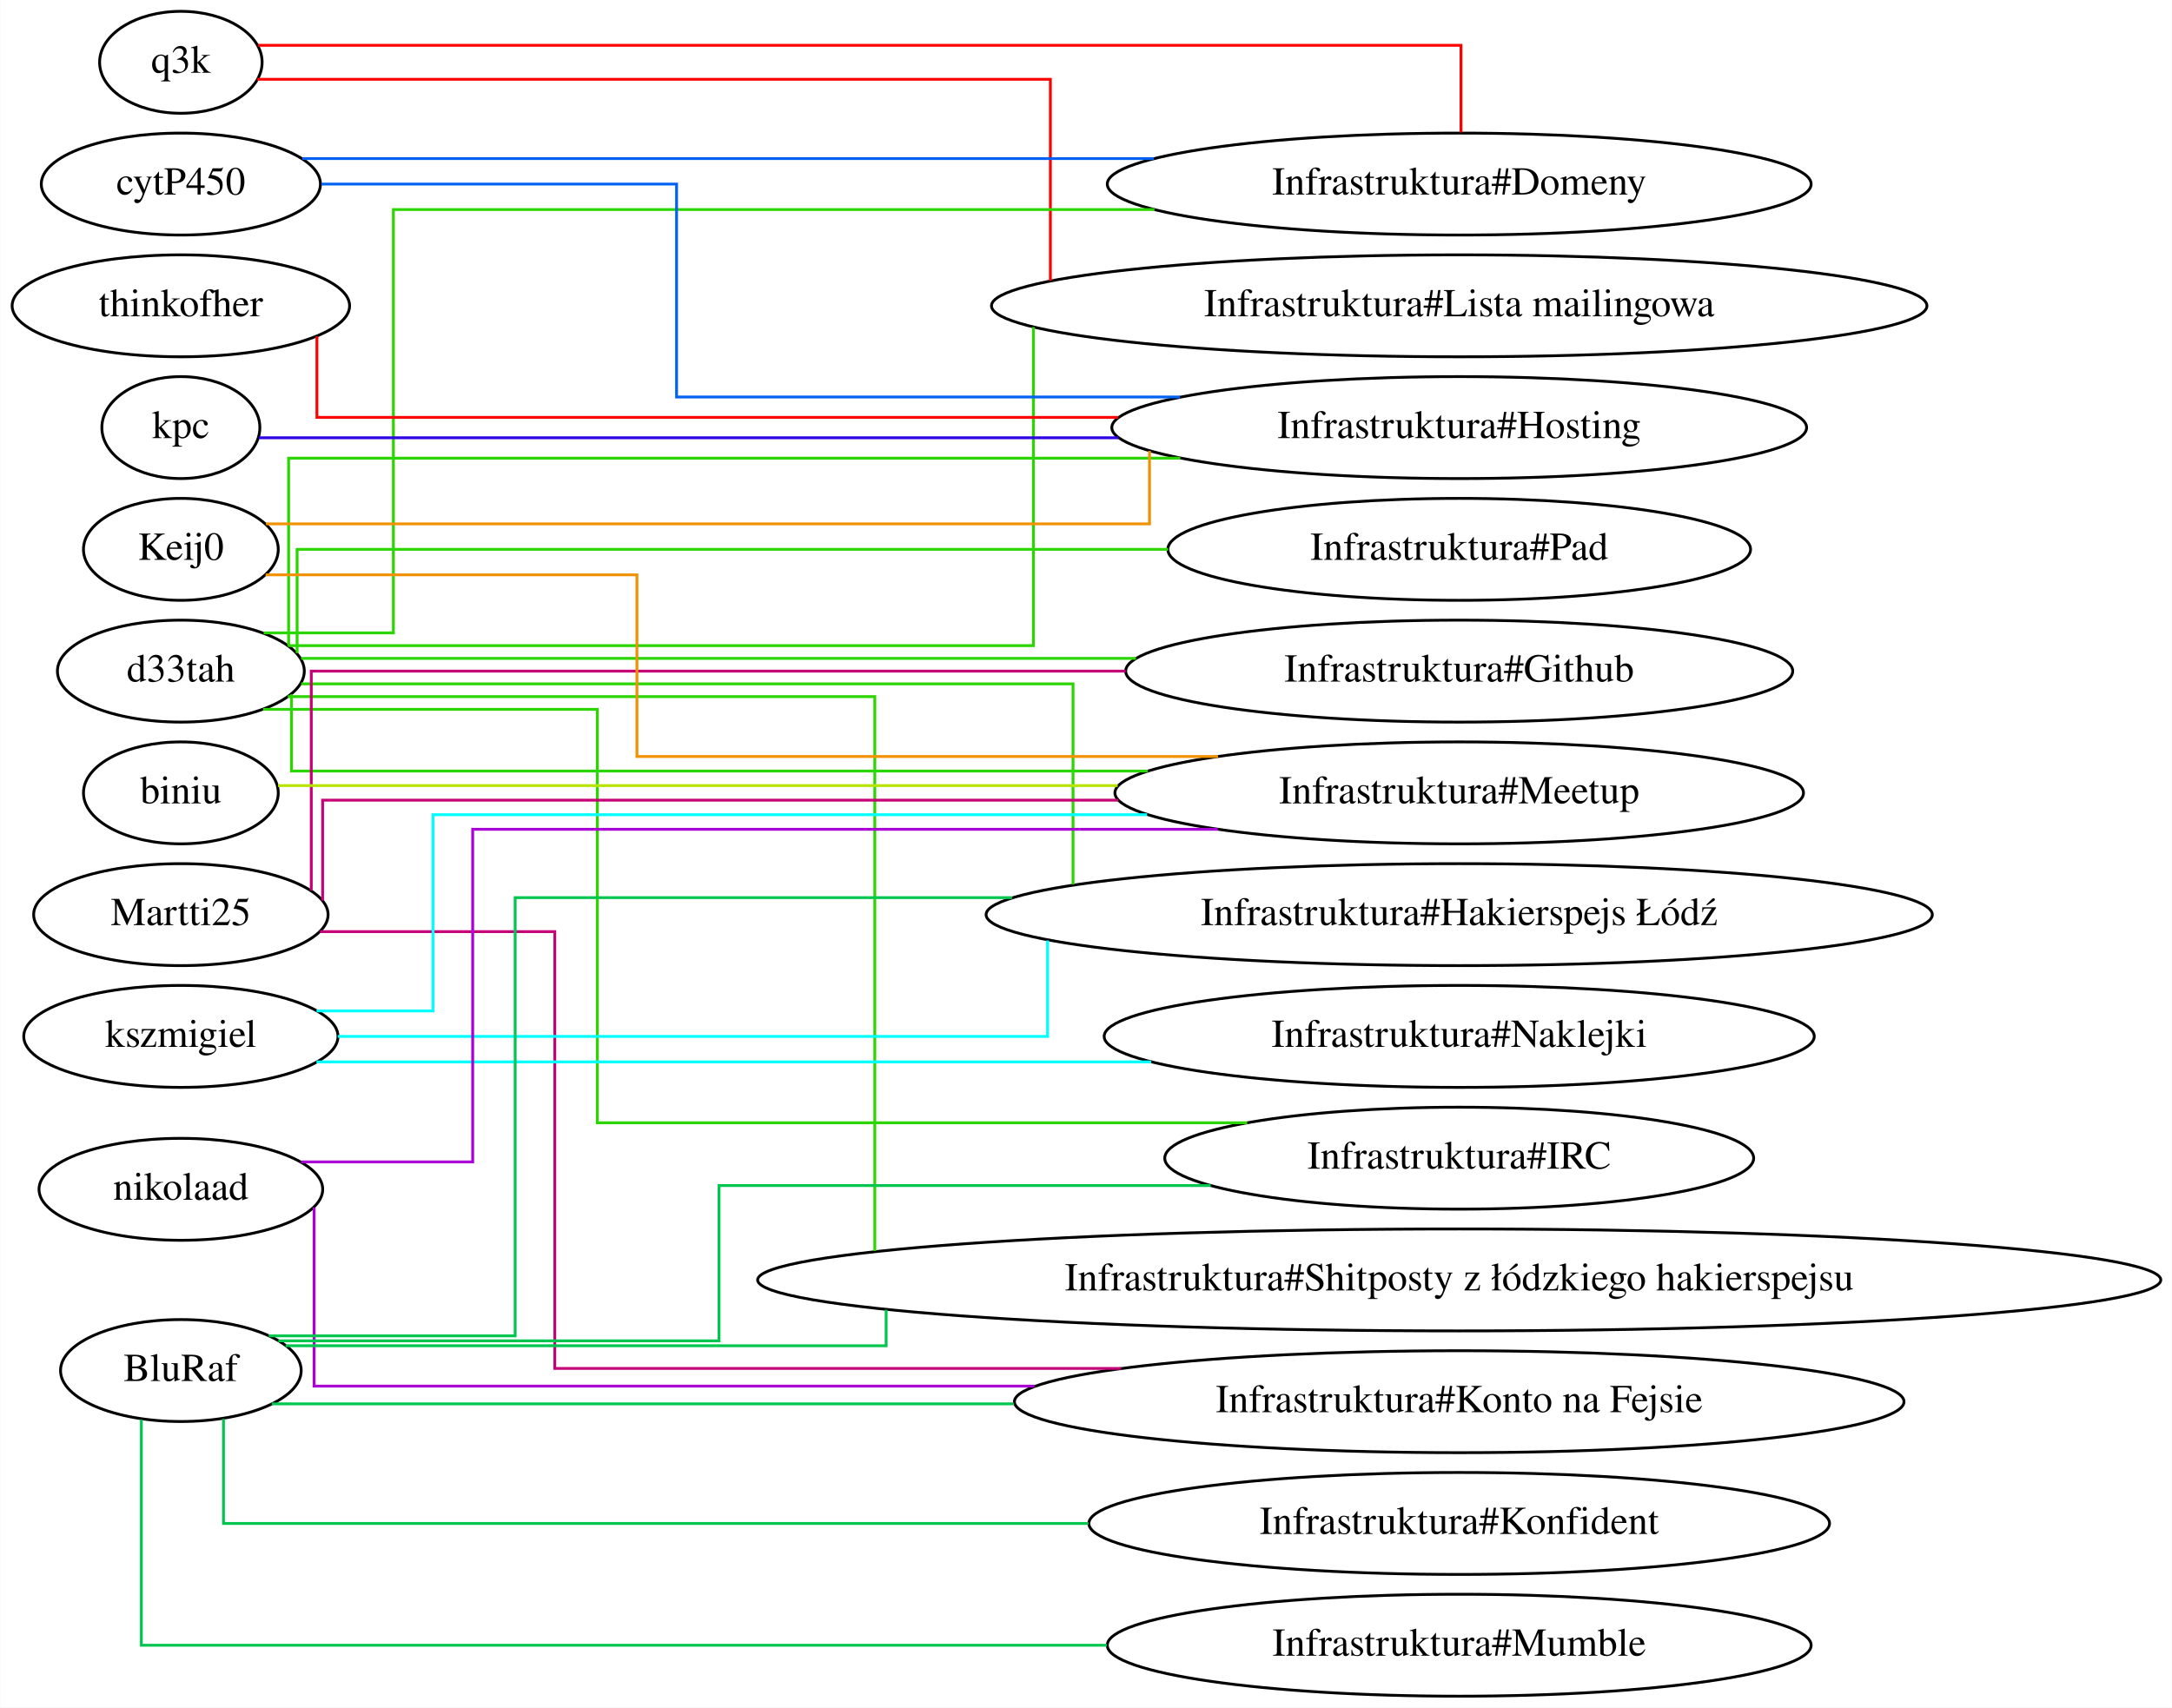
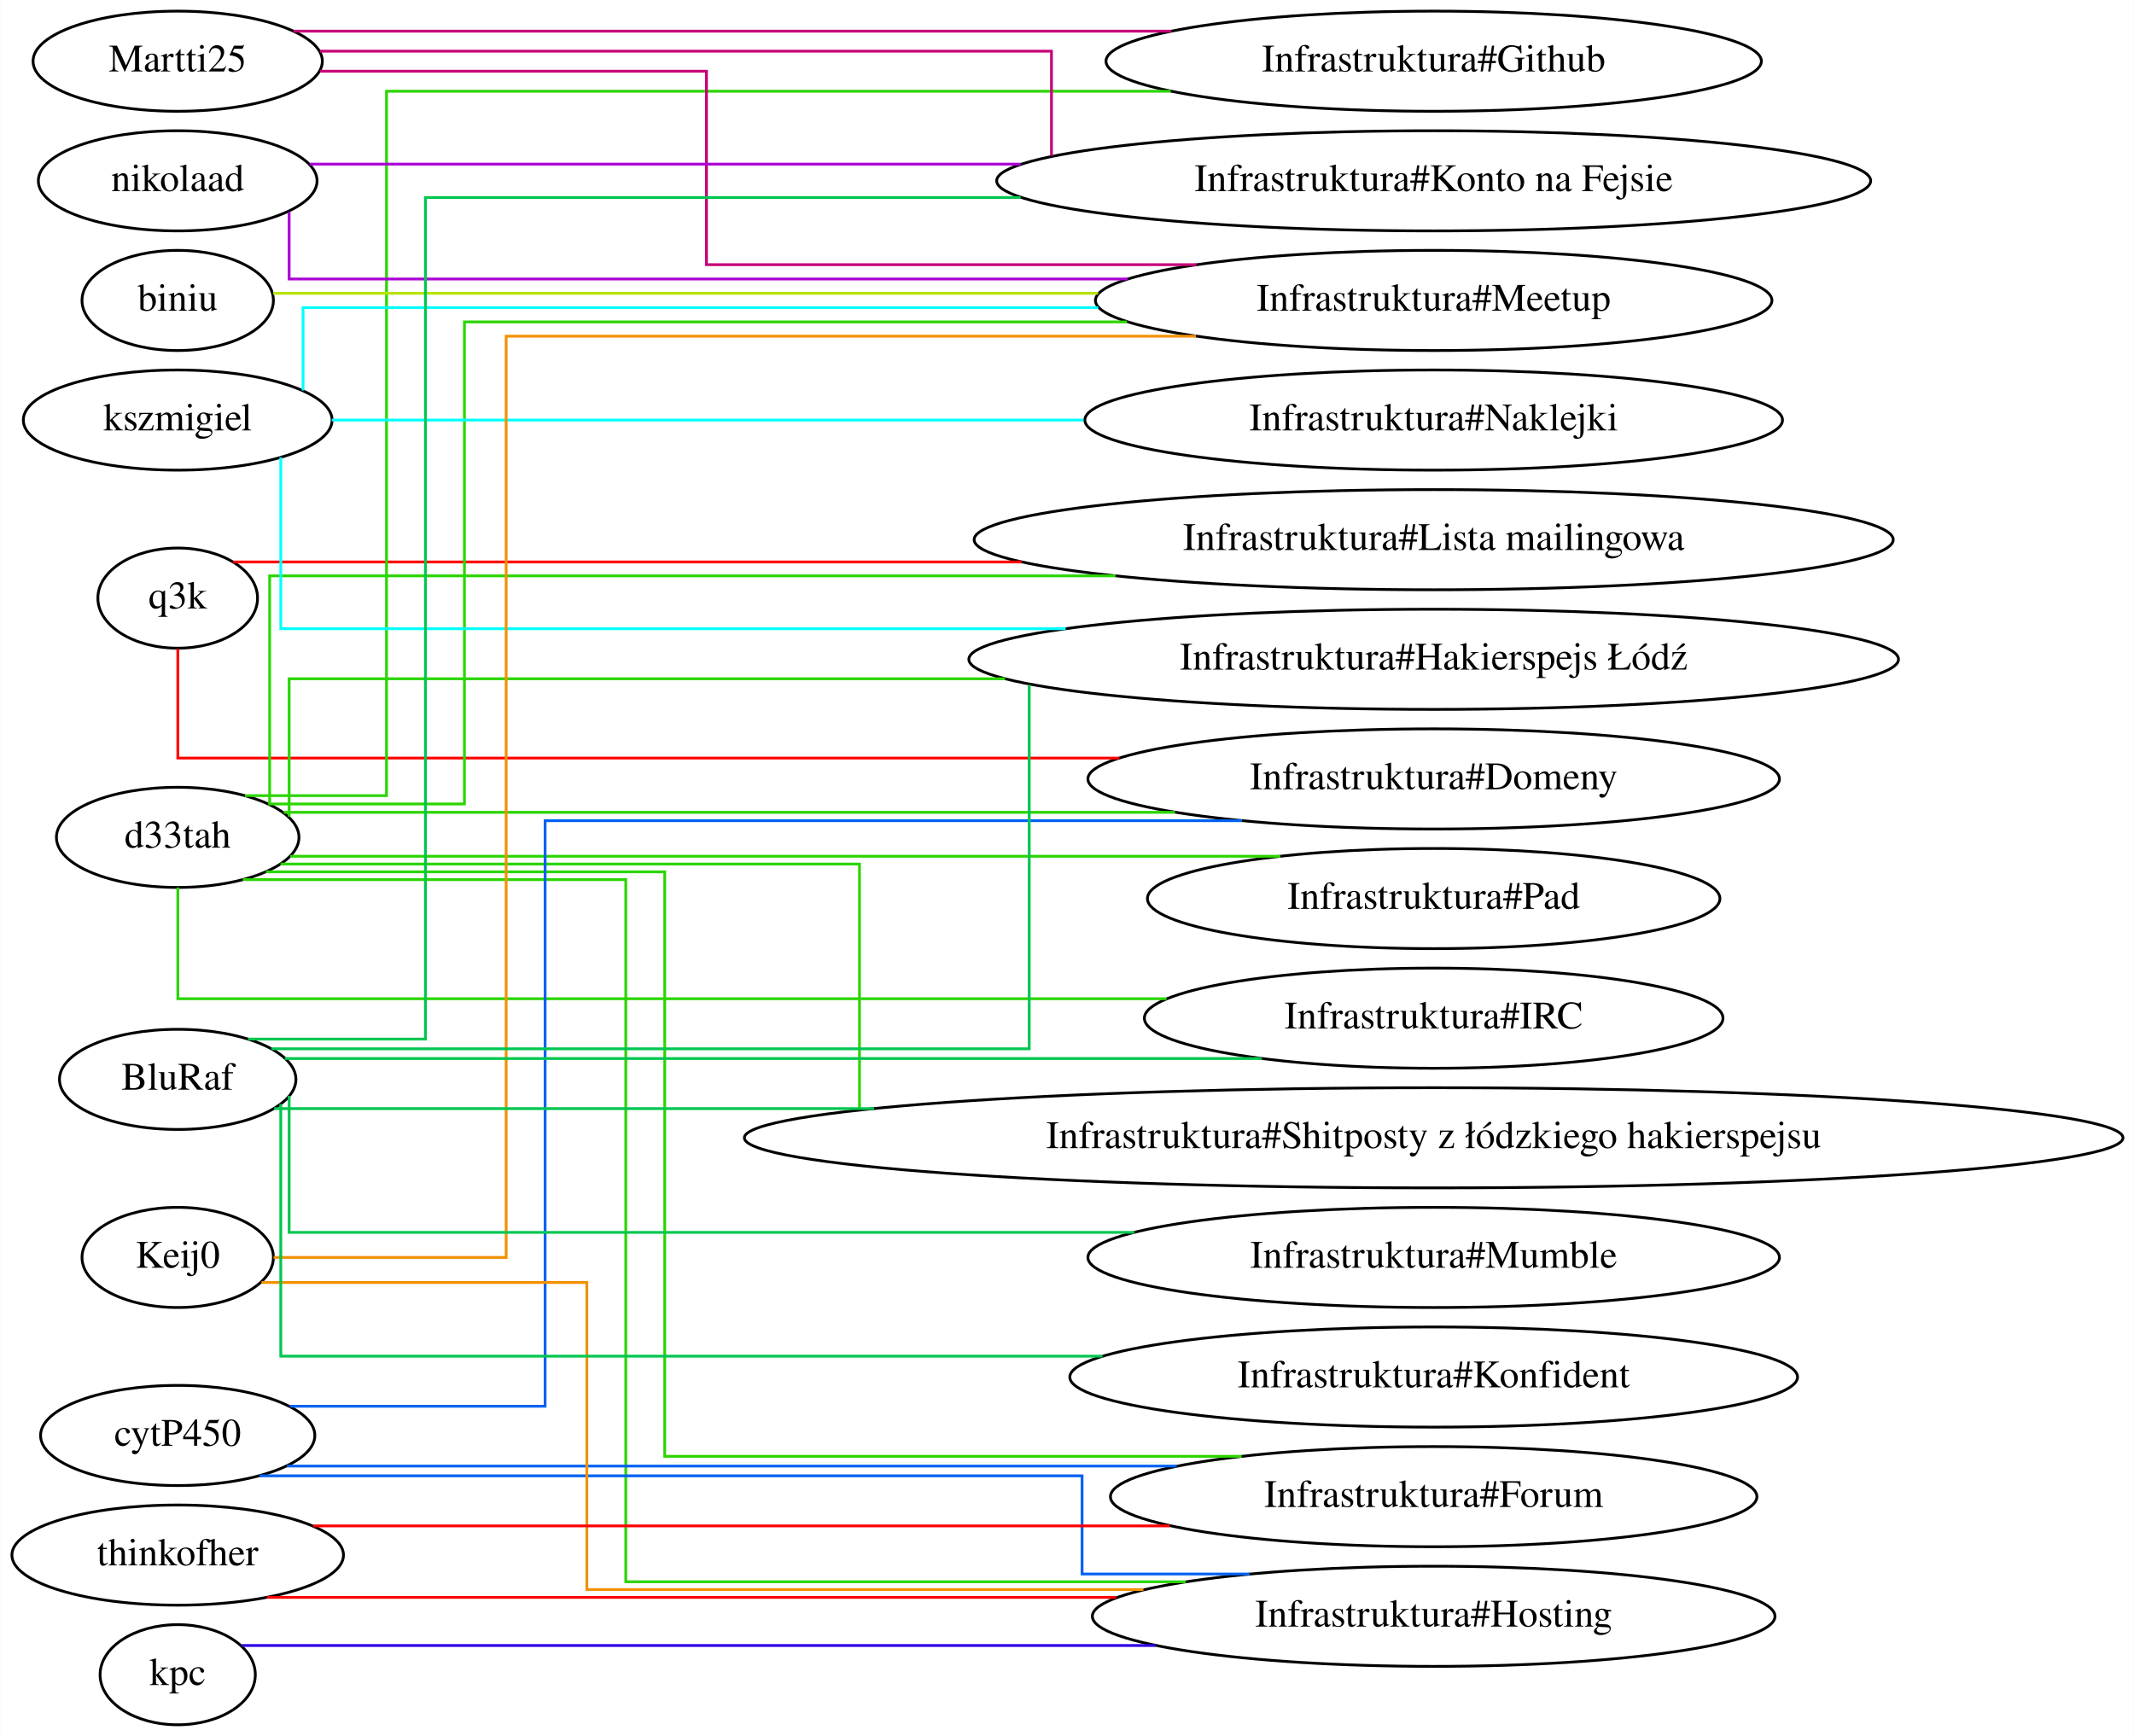
- <svg xmlns="http://www.w3.org/2000/svg" width="767pt" height="603pt" viewBox="0.00 0.00 766.85 603.00">
-   <g id="graph0" class="graph" transform="scale(1 1) rotate(0) translate(4 599)">
-     <polygon fill="#ffffff" stroke="transparent" points="-4,4 -4,-599 762.845,-599 762.845,4 -4,4" />
+ <svg xmlns="http://www.w3.org/2000/svg" width="767pt" height="624pt" viewBox="0.00 0.00 766.85 624.00">
+   <g id="graph0" class="graph" transform="scale(1 1) rotate(0) translate(4 620)">
+     <polygon fill="#ffffff" stroke="transparent" points="-4,4 -4,-620 762.845,-620 762.845,4 -4,4" />
    <g id="node1" class="node">
-       <ellipse fill="none" stroke="#000000" cx="59.795" cy="-577" rx="28.695" ry="18" />
-       <text text-anchor="middle" x="59.795" y="-573.3" font-family="Times,serif" font-size="14.00" fill="#000000">q3k</text>
+       <ellipse fill="none" stroke="#000000" cx="59.795" cy="-405" rx="28.695" ry="18" />
+       <text text-anchor="middle" x="59.795" y="-401.3" font-family="Times,serif" font-size="14.00" fill="#000000">q3k</text>
    </g>
    <g id="node2" class="node">
-       <ellipse fill="none" stroke="#000000" cx="511.217" cy="-534" rx="124.278" ry="18" />
-       <text text-anchor="middle" x="511.217" y="-530.3" font-family="Times,serif" font-size="14.00" fill="#000000">Infrastruktura#Domeny</text>
+       <ellipse fill="none" stroke="#000000" cx="511.217" cy="-340" rx="124.278" ry="18" />
+       <text text-anchor="middle" x="511.217" y="-336.3" font-family="Times,serif" font-size="14.00" fill="#000000">Infrastruktura#Domeny</text>
    </g>
    <g id="edge1" class="edge">
-       <path fill="none" stroke="#ff0000" d="M87.055,-583C184.788,-583 511.845,-583 511.845,-583 511.845,-583 511.845,-566.177 511.845,-552.246" />
+       <path fill="none" stroke="#ff0000" d="M59.845,-386.807C59.845,-369.961 59.845,-347.5 59.845,-347.5 59.845,-347.5 264.491,-347.5 398.191,-347.5" />
    </g>
    <g id="node3" class="node">
-       <ellipse fill="none" stroke="#000000" cx="511.217" cy="-491" rx="165.171" ry="18" />
-       <text text-anchor="middle" x="511.217" y="-487.3" font-family="Times,serif" font-size="14.00" fill="#000000">Infrastruktura#Lista mailingowa</text>
+       <ellipse fill="none" stroke="#000000" cx="511.217" cy="-426" rx="165.171" ry="18" />
+       <text text-anchor="middle" x="511.217" y="-422.3" font-family="Times,serif" font-size="14.00" fill="#000000">Infrastruktura#Lista mailingowa</text>
    </g>
    <g id="edge2" class="edge">
-       <path fill="none" stroke="#ff0000" d="M86.774,-571C161.7,-571 366.845,-571 366.845,-571 366.845,-571 366.845,-520.696 366.845,-499.867" />
+       <path fill="none" stroke="#ff0000" d="M79.774,-418C128.788,-418 258.606,-418 363.133,-418" />
    </g>
    <g id="node4" class="node">
-       <ellipse fill="none" stroke="#000000" cx="59.795" cy="-362" rx="43.592" ry="18" />
-       <text text-anchor="middle" x="59.795" y="-358.3" font-family="Times,serif" font-size="14.00" fill="#000000">d33tah</text>
+       <ellipse fill="none" stroke="#000000" cx="59.795" cy="-319" rx="43.592" ry="18" />
+       <text text-anchor="middle" x="59.795" y="-315.3" font-family="Times,serif" font-size="14.00" fill="#000000">d33tah</text>
    </g>
    <g id="edge3" class="edge">
-       <path fill="none" stroke="#2bd500" d="M89.026,-375.5C110.099,-375.5 134.845,-375.5 134.845,-375.5 134.845,-375.5 134.845,-525 134.845,-525 134.845,-525 292.385,-525 403.616,-525" />
+       <path fill="none" stroke="#2bd500" d="M97.894,-328C168.039,-328 319.466,-328 418.257,-328" />
    </g>
    <g id="edge6" class="edge">
-       <path fill="none" stroke="#2bd500" d="M97.618,-371C178.474,-371 360.845,-371 360.845,-371 360.845,-371 360.845,-457.223 360.845,-483.493" />
+       <path fill="none" stroke="#2bd500" d="M92.845,-330.905C92.845,-356.199 92.845,-413 92.845,-413 92.845,-413 273.023,-413 396.895,-413" />
    </g>
    <g id="node5" class="node">
-       <ellipse fill="none" stroke="#000000" cx="511.217" cy="-362" rx="117.779" ry="18" />
-       <text text-anchor="middle" x="511.217" y="-358.3" font-family="Times,serif" font-size="14.00" fill="#000000">Infrastruktura#Github</text>
+       <ellipse fill="none" stroke="#000000" cx="511.217" cy="-598" rx="117.779" ry="18" />
+       <text text-anchor="middle" x="511.217" y="-594.3" font-family="Times,serif" font-size="14.00" fill="#000000">Infrastruktura#Github</text>
    </g>
    <g id="edge4" class="edge">
-       <path fill="none" stroke="#2bd500" d="M102.263,-366.5C169.096,-366.5 301.081,-366.5 397.084,-366.5" />
+       <path fill="none" stroke="#2bd500" d="M83.954,-334C105.894,-334 134.845,-334 134.845,-334 134.845,-334 134.845,-587.2 134.845,-587.2 134.845,-587.2 305.24,-587.2 416.729,-587.2" />
    </g>
    <g id="node6" class="node">
-       <ellipse fill="none" stroke="#000000" cx="511.217" cy="-319" rx="121.578" ry="18" />
-       <text text-anchor="middle" x="511.217" y="-315.3" font-family="Times,serif" font-size="14.00" fill="#000000">Infrastruktura#Meetup</text>
+       <ellipse fill="none" stroke="#000000" cx="511.217" cy="-512" rx="121.578" ry="18" />
+       <text text-anchor="middle" x="511.217" y="-508.3" font-family="Times,serif" font-size="14.00" fill="#000000">Infrastruktura#Meetup</text>
    </g>
    <g id="edge5" class="edge">
-       <path fill="none" stroke="#2bd500" d="M98.845,-353.816C98.845,-343.392 98.845,-326.714 98.845,-326.714 98.845,-326.714 279.092,-326.714 401.251,-326.714" />
+       <path fill="none" stroke="#2bd500" d="M92.401,-331C122.591,-331 162.845,-331 162.845,-331 162.845,-331 162.845,-504.286 162.845,-504.286 162.845,-504.286 298.928,-504.286 400.99,-504.286" />
    </g>
    <g id="node7" class="node">
-       <ellipse fill="none" stroke="#000000" cx="511.217" cy="-276" rx="167.07" ry="18" />
-       <text text-anchor="middle" x="511.217" y="-272.3" font-family="Times,serif" font-size="14.00" fill="#000000">Infrastruktura#Hakierspejs Łódź</text>
+       <ellipse fill="none" stroke="#000000" cx="511.217" cy="-383" rx="167.07" ry="18" />
+       <text text-anchor="middle" x="511.217" y="-379.3" font-family="Times,serif" font-size="14.00" fill="#000000">Infrastruktura#Hakierspejs Łódź</text>
    </g>
    <g id="edge7" class="edge">
-       <path fill="none" stroke="#2bd500" d="M102.284,-357.5C188.279,-357.5 374.845,-357.5 374.845,-357.5 374.845,-357.5 374.845,-308.746 374.845,-286.655" />
+       <path fill="none" stroke="#2bd500" d="M99.845,-326.452C99.845,-341.902 99.845,-376 99.845,-376 99.845,-376 240.374,-376 357.16,-376" />
    </g>
    <g id="node8" class="node">
-       <ellipse fill="none" stroke="#000000" cx="511.217" cy="-147" rx="247.756" ry="18" />
-       <text text-anchor="middle" x="511.217" y="-143.3" font-family="Times,serif" font-size="14.00" fill="#000000">Infrastruktura#Shitposty z łódzkiego hakierspejsu</text>
+       <ellipse fill="none" stroke="#000000" cx="511.217" cy="-211" rx="247.756" ry="18" />
+       <text text-anchor="middle" x="511.217" y="-207.3" font-family="Times,serif" font-size="14.00" fill="#000000">Infrastruktura#Shitposty z łódzkiego hakierspejsu</text>
    </g>
    <g id="edge8" class="edge">
-       <path fill="none" stroke="#2bd500" d="M97.547,-353C166.286,-353 304.845,-353 304.845,-353 304.845,-353 304.845,-198.782 304.845,-157.216" />
+       <path fill="none" stroke="#2bd500" d="M96.747,-309.4C165.204,-309.4 304.845,-309.4 304.845,-309.4 304.845,-309.4 304.845,-246.301 304.845,-221.16" />
    </g>
    <g id="node9" class="node">
-       <ellipse fill="none" stroke="#000000" cx="511.217" cy="-190" rx="103.981" ry="18" />
-       <text text-anchor="middle" x="511.217" y="-186.3" font-family="Times,serif" font-size="14.00" fill="#000000">Infrastruktura#IRC</text>
+       <ellipse fill="none" stroke="#000000" cx="511.217" cy="-254" rx="103.981" ry="18" />
+       <text text-anchor="middle" x="511.217" y="-250.3" font-family="Times,serif" font-size="14.00" fill="#000000">Infrastruktura#IRC</text>
    </g>
    <g id="edge9" class="edge">
-       <path fill="none" stroke="#2bd500" d="M88.847,-348.5C131.702,-348.5 206.845,-348.5 206.845,-348.5 206.845,-348.5 206.845,-202.5 206.845,-202.5 206.845,-202.5 346.248,-202.5 436.37,-202.5" />
+       <path fill="none" stroke="#2bd500" d="M59.845,-300.966C59.845,-283.94 59.845,-261 59.845,-261 59.845,-261 282.687,-261 415.217,-261" />
    </g>
    <g id="node10" class="node">
-       <ellipse fill="none" stroke="#000000" cx="511.217" cy="-448" rx="122.678" ry="18" />
-       <text text-anchor="middle" x="511.217" y="-444.3" font-family="Times,serif" font-size="14.00" fill="#000000">Infrastruktura#Hosting</text>
+       <ellipse fill="none" stroke="#000000" cx="511.217" cy="-39" rx="122.678" ry="18" />
+       <text text-anchor="middle" x="511.217" y="-35.3" font-family="Times,serif" font-size="14.00" fill="#000000">Infrastruktura#Hosting</text>
    </g>
    <g id="edge10" class="edge">
-       <path fill="none" stroke="#2bd500" d="M97.845,-370.922C97.845,-390.841 97.845,-437.2 97.845,-437.2 97.845,-437.2 290.463,-437.2 412.73,-437.2" />
+       <path fill="none" stroke="#2bd500" d="M83.213,-303.8C127.88,-303.8 220.845,-303.8 220.845,-303.8 220.845,-303.8 220.845,-51.4 220.845,-51.4 220.845,-51.4 336.767,-51.4 422.123,-51.4" />
    </g>
    <g id="node11" class="node">
-       <ellipse fill="none" stroke="#000000" cx="511.217" cy="-405" rx="102.882" ry="18" />
-       <text text-anchor="middle" x="511.217" y="-401.3" font-family="Times,serif" font-size="14.00" fill="#000000">Infrastruktura#Pad</text>
+       <ellipse fill="none" stroke="#000000" cx="511.217" cy="-297" rx="102.882" ry="18" />
+       <text text-anchor="middle" x="511.217" y="-293.3" font-family="Times,serif" font-size="14.00" fill="#000000">Infrastruktura#Pad</text>
    </g>
    <g id="edge11" class="edge">
-       <path fill="none" stroke="#2bd500" d="M100.845,-368.345C100.845,-380.306 100.845,-405 100.845,-405 100.845,-405 286.903,-405 408.457,-405" />
+       <path fill="none" stroke="#2bd500" d="M100.253,-312.2C181.407,-312.2 364.141,-312.2 456.123,-312.2" />
    </g>
    <g id="node12" class="node">
-       <ellipse fill="none" stroke="#000000" cx="59.795" cy="-534" rx="49.291" ry="18" />
-       <text text-anchor="middle" x="59.795" y="-530.3" font-family="Times,serif" font-size="14.00" fill="#000000">cytP450</text>
+       <ellipse fill="none" stroke="#000000" cx="511.217" cy="-82" rx="116.18" ry="18" />
+       <text text-anchor="middle" x="511.217" y="-78.3" font-family="Times,serif" font-size="14.00" fill="#000000">Infrastruktura#Forum</text>
    </g>
    <g id="edge12" class="edge">
-       <path fill="none" stroke="#0061f2" d="M102.67,-543C171.116,-543 307.149,-543 403.408,-543" />
+       <path fill="none" stroke="#2bd500" d="M91.495,-306.6C141.94,-306.6 234.845,-306.6 234.845,-306.6 234.845,-306.6 234.845,-96.5 234.845,-96.5 234.845,-96.5 360.331,-96.5 442.19,-96.5" />
+     </g>
+     <g id="node13" class="node">
+       <ellipse fill="none" stroke="#000000" cx="59.795" cy="-104" rx="49.291" ry="18" />
+       <text text-anchor="middle" x="59.795" y="-100.3" font-family="Times,serif" font-size="14.00" fill="#000000">cytP450</text>
    </g>
    <g id="edge13" class="edge">
-       <path fill="none" stroke="#0061f2" d="M109.489,-534C161.242,-534 234.845,-534 234.845,-534 234.845,-534 234.845,-458.8 234.845,-458.8 234.845,-458.8 333.241,-458.8 412.611,-458.8" />
-     </g>
-     <g id="node13" class="node">
-       <ellipse fill="none" stroke="#000000" cx="59.795" cy="-276" rx="51.991" ry="18" />
-       <text text-anchor="middle" x="59.795" y="-272.3" font-family="Times,serif" font-size="14.00" fill="#000000">Martti25</text>
+       <path fill="none" stroke="#0061f2" d="M100.132,-114.5C138.965,-114.5 191.845,-114.5 191.845,-114.5 191.845,-114.5 191.845,-325 191.845,-325 191.845,-325 348.425,-325 442.312,-325" />
    </g>
    <g id="edge14" class="edge">
-       <path fill="none" stroke="#c60077" d="M105.845,-284.56C105.845,-306.313 105.845,-362 105.845,-362 105.845,-362 273.735,-362 393.423,-362" />
+       <path fill="none" stroke="#0061f2" d="M89.214,-89.5C169.228,-89.5 384.845,-89.5 384.845,-89.5 384.845,-89.5 384.845,-54.2 384.845,-54.2 384.845,-54.2 414.495,-54.2 445.071,-54.2" />
    </g>
    <g id="edge15" class="edge">
-       <path fill="none" stroke="#c60077" d="M109.845,-280.957C109.845,-291.753 109.845,-316.429 109.845,-316.429 109.845,-316.429 272.566,-316.429 390.793,-316.429" />
+       <path fill="none" stroke="#0061f2" d="M99.066,-93C169.854,-93 320.608,-93 418.84,-93" />
    </g>
    <g id="node14" class="node">
-       <ellipse fill="none" stroke="#000000" cx="511.217" cy="-104" rx="157.072" ry="18" />
-       <text text-anchor="middle" x="511.217" y="-100.3" font-family="Times,serif" font-size="14.00" fill="#000000">Infrastruktura#Konto na Fejsie</text>
+       <ellipse fill="none" stroke="#000000" cx="59.795" cy="-598" rx="51.991" ry="18" />
+       <text text-anchor="middle" x="59.795" y="-594.3" font-family="Times,serif" font-size="14.00" fill="#000000">Martti25</text>
    </g>
    <g id="edge16" class="edge">
-       <path fill="none" stroke="#c60077" d="M108.966,-270C146.509,-270 191.845,-270 191.845,-270 191.845,-270 191.845,-115.75 191.845,-115.75 191.845,-115.75 301.128,-115.75 391.841,-115.75" />
+       <path fill="none" stroke="#c60077" d="M101.454,-608.8C172.719,-608.8 319.726,-608.8 416.894,-608.8" />
+     </g>
+     <g id="edge17" class="edge">
+       <path fill="none" stroke="#c60077" d="M110.975,-594.4C167.265,-594.4 249.845,-594.4 249.845,-594.4 249.845,-594.4 249.845,-524.857 249.845,-524.857 249.845,-524.857 349.723,-524.857 425.996,-524.857" />
    </g>
    <g id="node15" class="node">
-       <ellipse fill="none" stroke="#000000" cx="59.795" cy="-319" rx="34.394" ry="18" />
-       <text text-anchor="middle" x="59.795" y="-315.3" font-family="Times,serif" font-size="14.00" fill="#000000">biniu</text>
-     </g>
-     <g id="edge17" class="edge">
-       <path fill="none" stroke="#b6e400" d="M94.095,-321.571C156.439,-321.571 291.079,-321.571 390.612,-321.571" />
+       <ellipse fill="none" stroke="#000000" cx="511.217" cy="-555" rx="157.072" ry="18" />
+       <text text-anchor="middle" x="511.217" y="-551.3" font-family="Times,serif" font-size="14.00" fill="#000000">Infrastruktura#Konto na Fejsie</text>
+     </g>
+     <g id="edge18" class="edge">
+       <path fill="none" stroke="#c60077" d="M110.951,-601.6C199.941,-601.6 373.845,-601.6 373.845,-601.6 373.845,-601.6 373.845,-577.526 373.845,-563.985" />
    </g>
    <g id="node16" class="node">
-       <ellipse fill="none" stroke="#000000" cx="59.795" cy="-233" rx="55.491" ry="18" />
-       <text text-anchor="middle" x="59.795" y="-229.3" font-family="Times,serif" font-size="14.00" fill="#000000">kszmigiel</text>
-     </g>
-     <g id="edge18" class="edge">
-       <path fill="none" stroke="#00ffff" d="M107.709,-242C128.786,-242 148.845,-242 148.845,-242 148.845,-242 148.845,-311.286 148.845,-311.286 148.845,-311.286 294.406,-311.286 401.018,-311.286" />
+       <ellipse fill="none" stroke="#000000" cx="59.795" cy="-512" rx="34.394" ry="18" />
+       <text text-anchor="middle" x="59.795" y="-508.3" font-family="Times,serif" font-size="14.00" fill="#000000">biniu</text>
    </g>
    <g id="edge19" class="edge">
-       <path fill="none" stroke="#00ffff" d="M115.218,-233C203.414,-233 365.845,-233 365.845,-233 365.845,-233 365.845,-254.258 365.845,-266.881" />
+       <path fill="none" stroke="#b6e400" d="M94.095,-514.571C156.439,-514.571 291.079,-514.571 390.612,-514.571" />
    </g>
    <g id="node17" class="node">
-       <ellipse fill="none" stroke="#000000" cx="511.217" cy="-233" rx="125.378" ry="18" />
-       <text text-anchor="middle" x="511.217" y="-229.3" font-family="Times,serif" font-size="14.00" fill="#000000">Infrastruktura#Naklejki</text>
+       <ellipse fill="none" stroke="#000000" cx="59.795" cy="-469" rx="55.491" ry="18" />
+       <text text-anchor="middle" x="59.795" y="-465.3" font-family="Times,serif" font-size="14.00" fill="#000000">kszmigiel</text>
    </g>
    <g id="edge20" class="edge">
-       <path fill="none" stroke="#00ffff" d="M107.677,-224C177.339,-224 308.547,-224 402.447,-224" />
+       <path fill="none" stroke="#00ffff" d="M104.845,-479.622C104.845,-491.6 104.845,-509.429 104.845,-509.429 104.845,-509.429 270.859,-509.429 390.667,-509.429" />
+     </g>
+     <g id="edge21" class="edge">
+       <path fill="none" stroke="#00ffff" d="M96.845,-455.591C96.845,-434.019 96.845,-394 96.845,-394 96.845,-394 257.699,-394 378.968,-394" />
    </g>
    <g id="node18" class="node">
-       <ellipse fill="none" stroke="#000000" cx="59.795" cy="-179" rx="50.091" ry="18" />
-       <text text-anchor="middle" x="59.795" y="-175.3" font-family="Times,serif" font-size="14.00" fill="#000000">nikolaad</text>
-     </g>
-     <g id="edge21" class="edge">
-       <path fill="none" stroke="#ab00d5" d="M102.304,-188.667C130.691,-188.667 162.845,-188.667 162.845,-188.667 162.845,-188.667 162.845,-306.143 162.845,-306.143 162.845,-306.143 322.861,-306.143 425.996,-306.143" />
+       <ellipse fill="none" stroke="#000000" cx="511.217" cy="-469" rx="125.378" ry="18" />
+       <text text-anchor="middle" x="511.217" y="-465.3" font-family="Times,serif" font-size="14.00" fill="#000000">Infrastruktura#Naklejki</text>
    </g>
    <g id="edge22" class="edge">
-       <path fill="none" stroke="#ab00d5" d="M106.845,-172.586C106.845,-155.381 106.845,-109.5 106.845,-109.5 106.845,-109.5 246.139,-109.5 361.219,-109.5" />
+       <path fill="none" stroke="#00ffff" d="M115.148,-469C182.012,-469 296.56,-469 385.321,-469" />
    </g>
    <g id="node19" class="node">
-       <ellipse fill="none" stroke="#000000" cx="59.795" cy="-405" rx="34.394" ry="18" />
-       <text text-anchor="middle" x="59.795" y="-401.3" font-family="Times,serif" font-size="14.00" fill="#000000">Keij0</text>
+       <ellipse fill="none" stroke="#000000" cx="59.795" cy="-555" rx="50.091" ry="18" />
+       <text text-anchor="middle" x="59.795" y="-551.3" font-family="Times,serif" font-size="14.00" fill="#000000">nikolaad</text>
    </g>
    <g id="edge23" class="edge">
-       <path fill="none" stroke="#f29100" d="M89.71,-396C136.284,-396 220.845,-396 220.845,-396 220.845,-396 220.845,-331.857 220.845,-331.857 220.845,-331.857 340.378,-331.857 426.058,-331.857" />
+       <path fill="none" stroke="#ab00d5" d="M99.845,-543.835C99.845,-533.498 99.845,-519.714 99.845,-519.714 99.845,-519.714 279.389,-519.714 401.248,-519.714" />
    </g>
    <g id="edge24" class="edge">
-       <path fill="none" stroke="#f29100" d="M89.85,-414C173.316,-414 401.845,-414 401.845,-414 401.845,-414 401.845,-429.707 401.845,-439.769" />
+       <path fill="none" stroke="#ab00d5" d="M107.252,-561C167.466,-561 274.149,-561 362.765,-561" />
    </g>
    <g id="node20" class="node">
-       <ellipse fill="none" stroke="#000000" cx="59.795" cy="-115" rx="42.494" ry="18" />
-       <text text-anchor="middle" x="59.795" y="-111.3" font-family="Times,serif" font-size="14.00" fill="#000000">BluRaf</text>
+       <ellipse fill="none" stroke="#000000" cx="59.795" cy="-168" rx="34.394" ry="18" />
+       <text text-anchor="middle" x="59.795" y="-164.3" font-family="Times,serif" font-size="14.00" fill="#000000">Keij0</text>
    </g>
    <g id="edge25" class="edge">
-       <path fill="none" stroke="#00c64f" d="M90.811,-127.25C125.787,-127.25 177.845,-127.25 177.845,-127.25 177.845,-127.25 177.845,-282 177.845,-282 177.845,-282 267.151,-282 353.318,-282" />
+       <path fill="none" stroke="#f29100" d="M94.257,-168C129.101,-168 177.845,-168 177.845,-168 177.845,-168 177.845,-499.143 177.845,-499.143 177.845,-499.143 327.025,-499.143 425.799,-499.143" />
    </g>
    <g id="edge26" class="edge">
-       <path fill="none" stroke="#00c64f" d="M96.811,-123.75C166.189,-123.75 308.845,-123.75 308.845,-123.75 308.845,-123.75 308.845,-130.312 308.845,-136.463" />
+       <path fill="none" stroke="#f29100" d="M89.907,-159C132.929,-159 206.845,-159 206.845,-159 206.845,-159 206.845,-48.6 206.845,-48.6 206.845,-48.6 318.786,-48.6 406.896,-48.6" />
+     </g>
+     <g id="node21" class="node">
+       <ellipse fill="none" stroke="#000000" cx="59.795" cy="-232" rx="42.494" ry="18" />
+       <text text-anchor="middle" x="59.795" y="-228.3" font-family="Times,serif" font-size="14.00" fill="#000000">BluRaf</text>
    </g>
    <g id="edge27" class="edge">
-       <path fill="none" stroke="#00c64f" d="M94.212,-125.5C148.979,-125.5 249.845,-125.5 249.845,-125.5 249.845,-125.5 249.845,-180.333 249.845,-180.333 249.845,-180.333 347.526,-180.333 423.457,-180.333" />
+       <path fill="none" stroke="#00c64f" d="M93.423,-243C172.927,-243 365.845,-243 365.845,-243 365.845,-243 365.845,-342.668 365.845,-373.814" />
+     </g>
+     <g id="edge28" class="edge">
+       <path fill="none" stroke="#00c64f" d="M94.468,-221.5C141.127,-221.5 227.794,-221.5 310.059,-221.5" />
+     </g>
+     <g id="edge29" class="edge">
+       <path fill="none" stroke="#00c64f" d="M98.283,-239.5C176.533,-239.5 354.769,-239.5 449.447,-239.5" />
+     </g>
+     <g id="edge32" class="edge">
+       <path fill="none" stroke="#00c64f" d="M85.075,-246.5C111.402,-246.5 148.845,-246.5 148.845,-246.5 148.845,-246.5 148.845,-549 148.845,-549 148.845,-549 262.707,-549 362.781,-549" />
+     </g>
+     <g id="node22" class="node">
+       <ellipse fill="none" stroke="#000000" cx="511.217" cy="-168" rx="124.278" ry="18" />
+       <text text-anchor="middle" x="511.217" y="-164.3" font-family="Times,serif" font-size="14.00" fill="#000000">Infrastruktura#Mumble</text>
    </g>
    <g id="edge30" class="edge">
-       <path fill="none" stroke="#00c64f" d="M91.898,-103.25C146.032,-103.25 258.868,-103.25 353.865,-103.25" />
-     </g>
-     <g id="node21" class="node">
-       <ellipse fill="none" stroke="#000000" cx="511.217" cy="-18" rx="124.278" ry="18" />
-       <text text-anchor="middle" x="511.217" y="-14.3" font-family="Times,serif" font-size="14.00" fill="#000000">Infrastruktura#Mumble</text>
-     </g>
-     <g id="edge28" class="edge">
-       <path fill="none" stroke="#00c64f" d="M45.845,-97.658C45.845,-69.758 45.845,-18 45.845,-18 45.845,-18 248.958,-18 386.812,-18" />
-     </g>
-     <g id="node22" class="node">
-       <ellipse fill="none" stroke="#000000" cx="511.217" cy="-61" rx="130.777" ry="18" />
-       <text text-anchor="middle" x="511.217" y="-57.3" font-family="Times,serif" font-size="14.00" fill="#000000">Infrastruktura#Konfident</text>
-     </g>
-     <g id="edge29" class="edge">
-       <path fill="none" stroke="#00c64f" d="M74.845,-97.914C74.845,-82.094 74.845,-61 74.845,-61 74.845,-61 251.755,-61 380.291,-61" />
+       <path fill="none" stroke="#00c64f" d="M99.845,-226.114C99.845,-211.925 99.845,-177 99.845,-177 99.845,-177 281.786,-177 403.672,-177" />
    </g>
    <g id="node23" class="node">
-       <ellipse fill="none" stroke="#000000" cx="59.795" cy="-448" rx="27.895" ry="18" />
-       <text text-anchor="middle" x="59.795" y="-444.3" font-family="Times,serif" font-size="14.00" fill="#000000">kpc</text>
+       <ellipse fill="none" stroke="#000000" cx="511.217" cy="-125" rx="130.777" ry="18" />
+       <text text-anchor="middle" x="511.217" y="-121.3" font-family="Times,serif" font-size="14.00" fill="#000000">Infrastruktura#Konfident</text>
    </g>
    <g id="edge31" class="edge">
-       <path fill="none" stroke="#2e00e4" d="M87.354,-444.4C146.265,-444.4 287.494,-444.4 390.799,-444.4" />
+       <path fill="none" stroke="#00c64f" d="M96.845,-223.17C96.845,-198.819 96.845,-132.5 96.845,-132.5 96.845,-132.5 269.767,-132.5 392.197,-132.5" />
    </g>
    <g id="node24" class="node">
-       <ellipse fill="none" stroke="#000000" cx="59.795" cy="-491" rx="59.59" ry="18" />
-       <text text-anchor="middle" x="59.795" y="-487.3" font-family="Times,serif" font-size="14.00" fill="#000000">thinkofher</text>
-     </g>
-     <g id="edge32" class="edge">
-       <path fill="none" stroke="#ff0000" d="M107.845,-480.234C107.845,-468.568 107.845,-451.6 107.845,-451.6 107.845,-451.6 271.879,-451.6 390.739,-451.6" />
+       <ellipse fill="none" stroke="#000000" cx="59.795" cy="-18" rx="27.895" ry="18" />
+       <text text-anchor="middle" x="59.795" y="-14.3" font-family="Times,serif" font-size="14.00" fill="#000000">kpc</text>
+     </g>
+     <g id="edge33" class="edge">
+       <path fill="none" stroke="#2e00e4" d="M82.801,-28.5C142.362,-28.5 304.391,-28.5 411.231,-28.5" />
+     </g>
+     <g id="node25" class="node">
+       <ellipse fill="none" stroke="#000000" cx="59.795" cy="-61" rx="59.59" ry="18" />
+       <text text-anchor="middle" x="59.795" y="-57.3" font-family="Times,serif" font-size="14.00" fill="#000000">thinkofher</text>
+     </g>
+     <g id="edge34" class="edge">
+       <path fill="none" stroke="#ff0000" d="M91.898,-45.8C154.542,-45.8 295.796,-45.8 397.048,-45.8" />
+     </g>
+     <g id="edge35" class="edge">
+       <path fill="none" stroke="#ff0000" d="M108.534,-71.5C181.945,-71.5 322.289,-71.5 416.341,-71.5" />
    </g>
  </g>
</svg>
